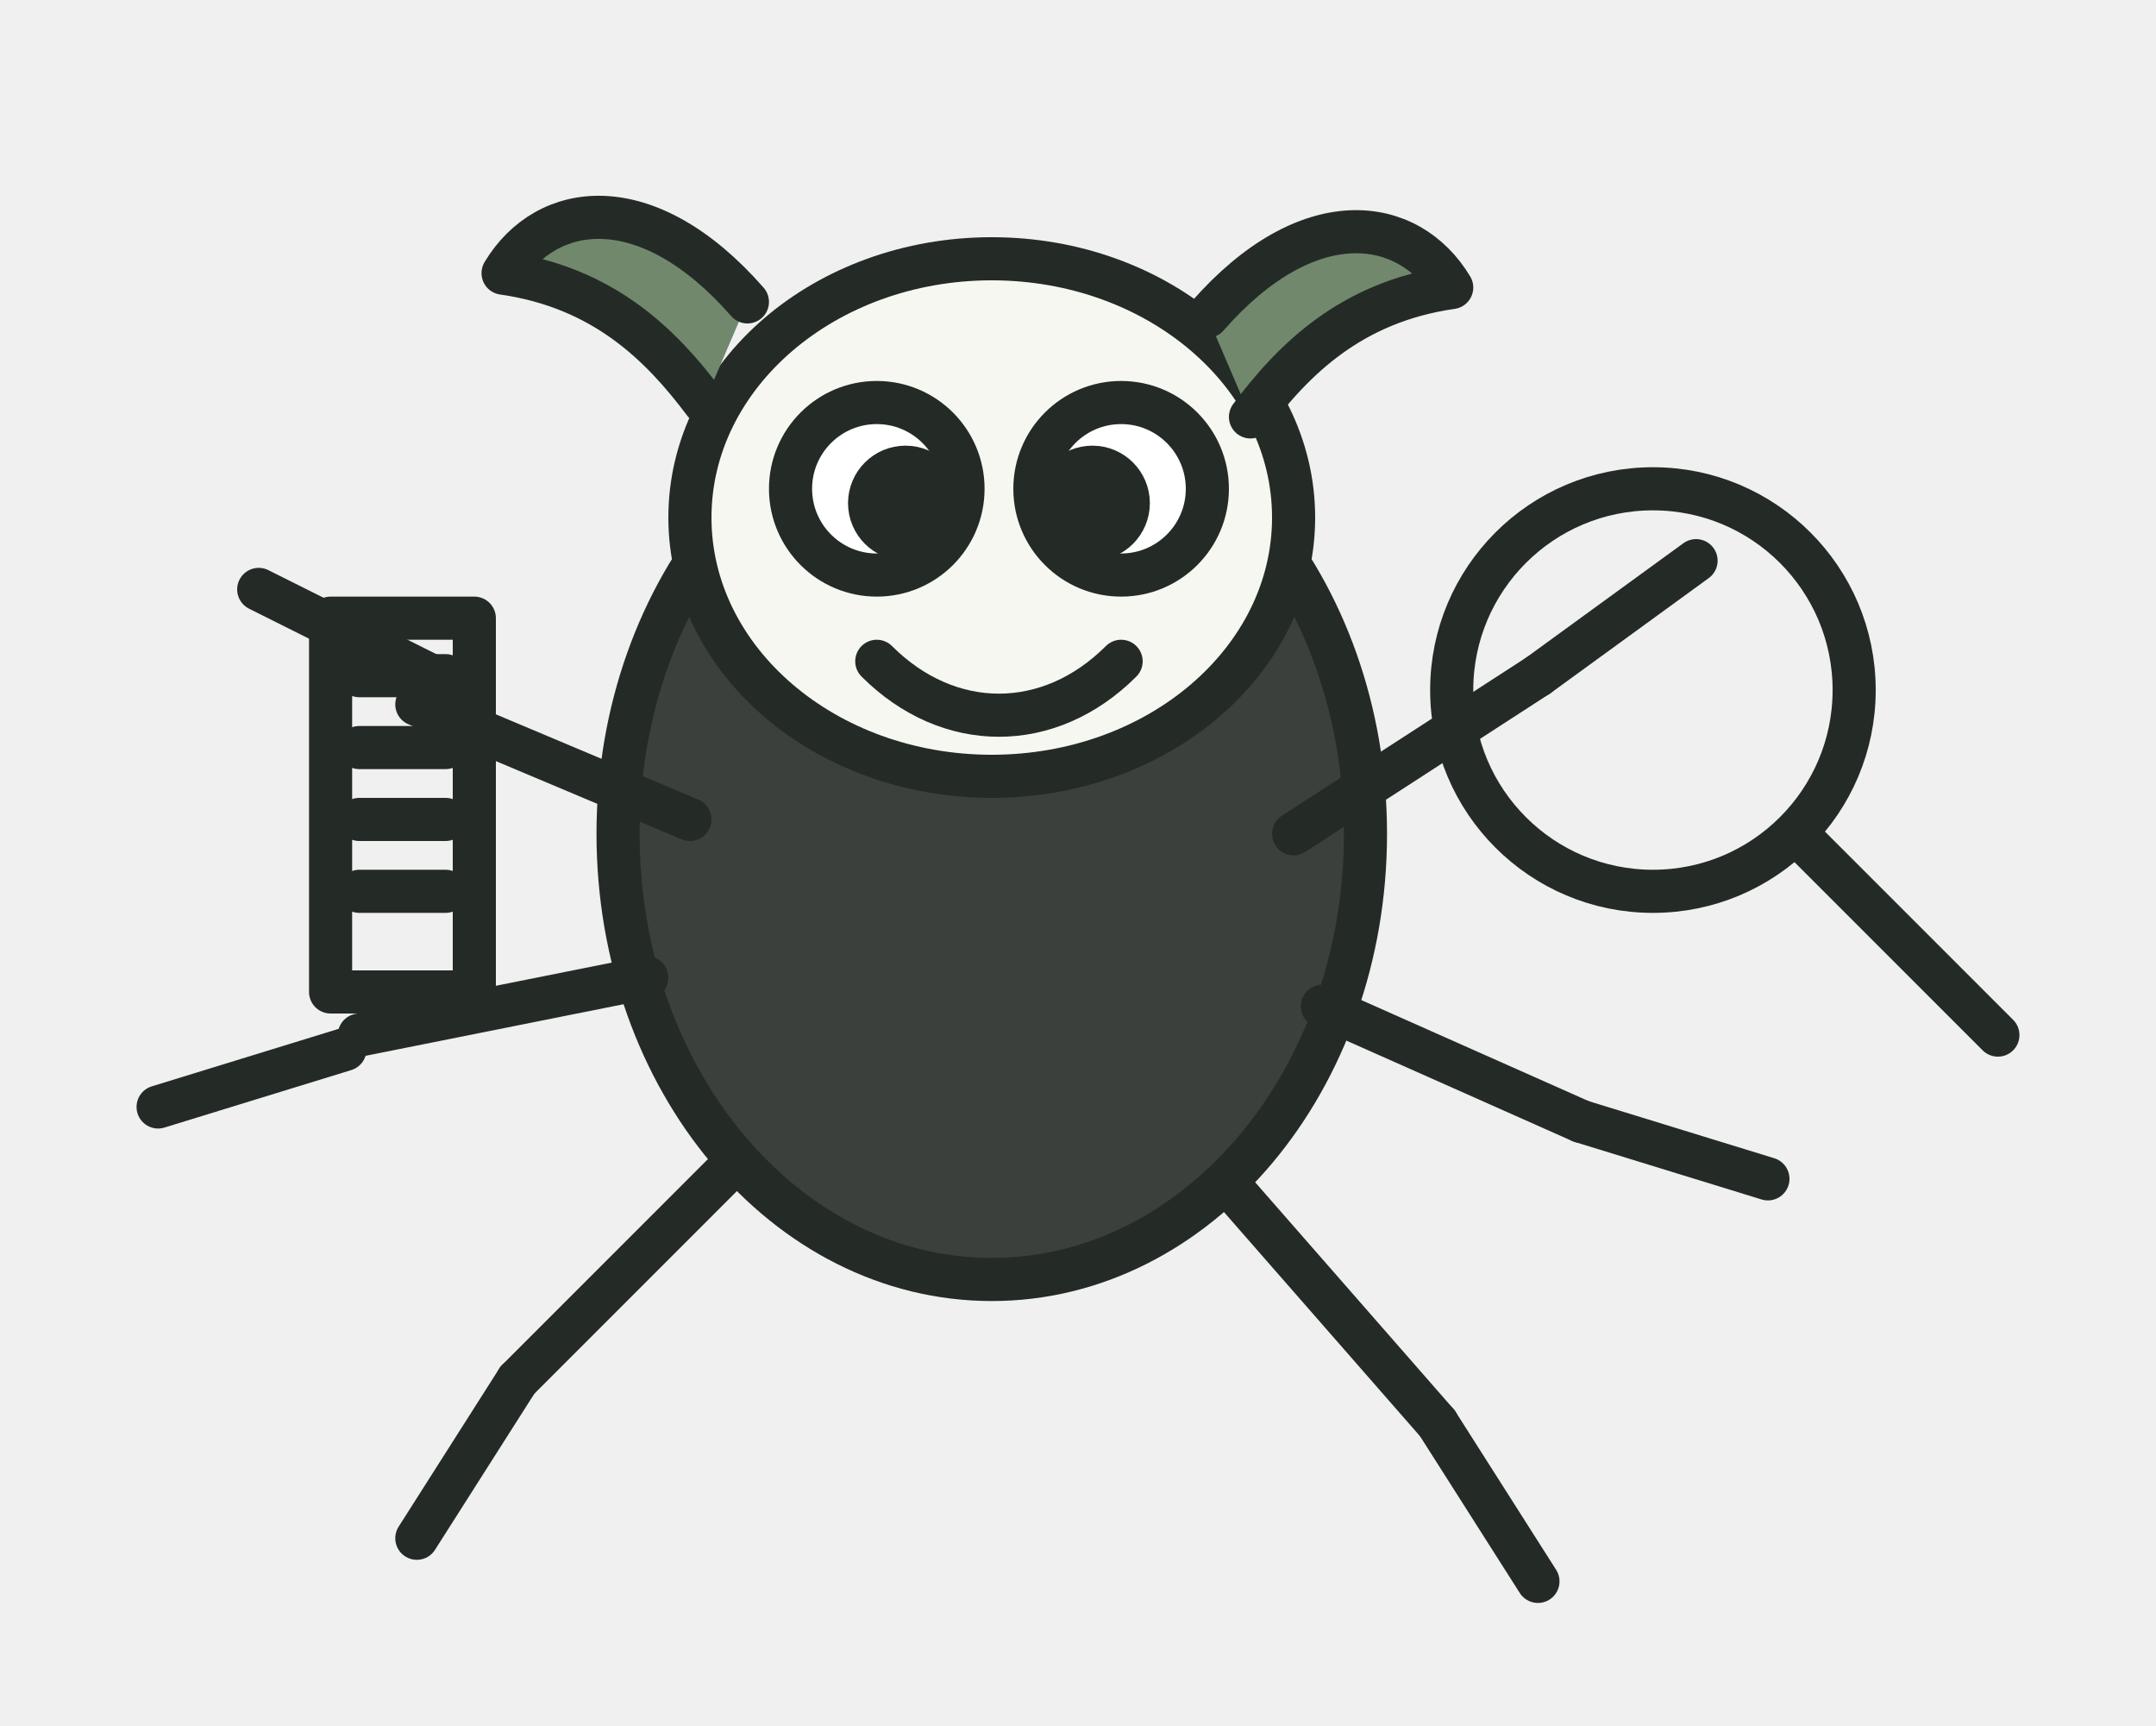
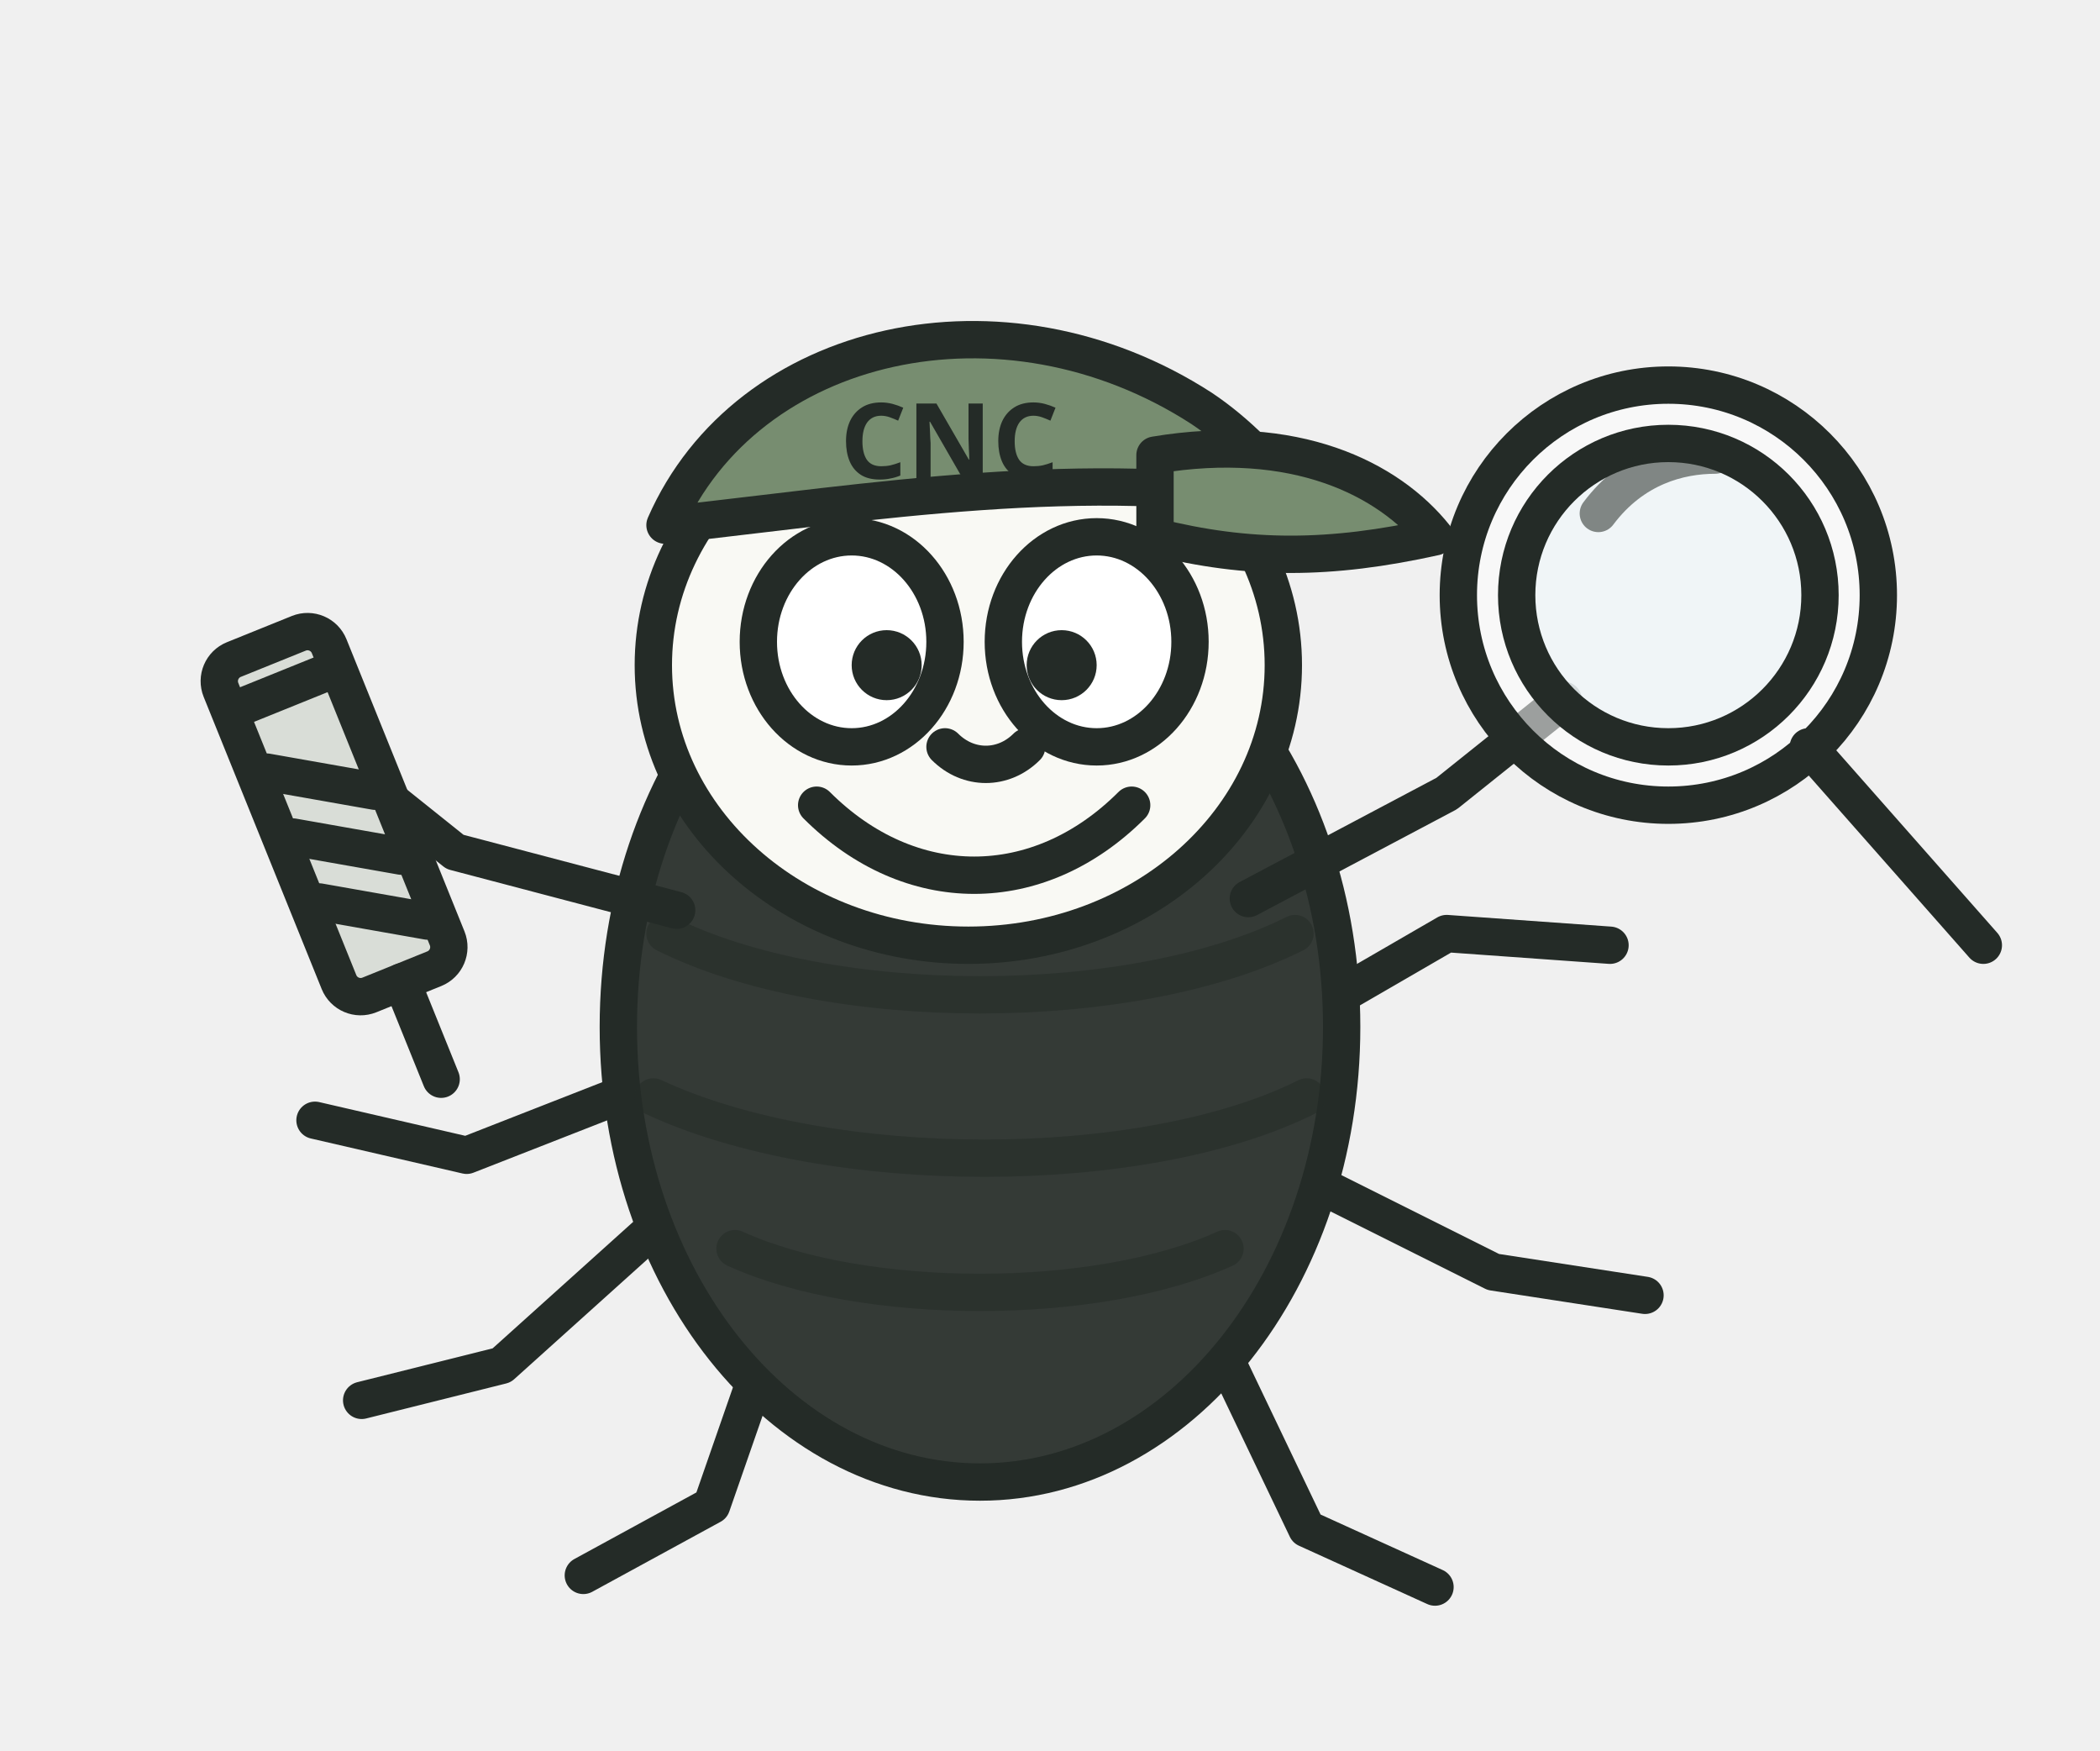
- <svg xmlns="http://www.w3.org/2000/svg" viewBox="0 0 150 120" role="img" aria-labelledby="title desc">
-   <g fill="none" stroke="#242b27" stroke-width="3" stroke-linecap="round" stroke-linejoin="round">
-     <ellipse cx="69" cy="58" rx="26" ry="31" fill="#3b403c" />
-     <ellipse cx="69" cy="36" rx="21" ry="18" fill="#f7f7f2" />
-     <circle cx="61" cy="34" r="6" fill="#fff" />
-     <circle cx="78" cy="34" r="6" fill="#fff" />
-     <circle cx="63" cy="35" r="2.5" fill="#242b27" />
-     <circle cx="76" cy="35" r="2.5" fill="#242b27" />
-     <path d="M61 46c5 5 12 5 17 0" />
-     <path d="M52 21c-7-8-14-7-17-2 7 1 11 5 14 9M84 22c7-8 14-7 17-2-7 1-11 5-14 9" fill="#71886d" />
-     <path d="M48 57 29 49M45 68 25 72M51 81 36 96M90 58l17-11M92 70l18 8M86 83l14 16" />
-     <path d="M30 47 18 41M24 73l-13 4M36 96l-7 11M107 47l11-8M110 78l13 4M100 99l7 11" />
-     <circle cx="115" cy="48" r="14" />
-     <path d="m125 58 14 14" />
-     <path d="M23 43h10v26H23zM25 47h6M25 52h6M25 57h6M25 62h6" />
+ <svg xmlns="http://www.w3.org/2000/svg" viewBox="0 0 180 150" role="img" aria-labelledby="title desc">
+   <g stroke="#242b27" stroke-width="3.2" stroke-linecap="round" stroke-linejoin="round">
+     <g fill="none">
+       <path d="M63 90 40 99 27 96" />
+       <path d="M63 99 43 117 31 120" />
+       <path d="M69 106 61 129 50 135" />
+       <path d="M105 91 124 80 138 81" />
+       <path d="M108 99 128 109 141 111" />
+       <path d="M101 108 112 131 123 136" />
+     </g>
+     <ellipse cx="84" cy="88" rx="31" ry="39" fill="#343a36" />
+     <path d="M57 80c14 7 40 7 54 0M56 94c15 7 42 7 56 0M63 107c11 5 31 5 42 0" fill="none" opacity=".55" />
+     <ellipse cx="83" cy="57" rx="27" ry="24" fill="#f9f9f4" />
+     <path d="M57 45c7-16 29-21 46-10 3 2 6 5 8 8-18-3-36 0-54 2Z" fill="#778d70" />
+     <path d="M99 39c12-2 20 2 24 7-9 2-16 2-24 0Z" fill="#778d70" />
+     <text x="72" y="41" font-size="9" font-family="system-ui, sans-serif" fill="#242b27" stroke="none" font-weight="700">CNC</text>
+     <ellipse cx="73" cy="55" rx="8" ry="9" fill="#fff" />
+     <ellipse cx="94" cy="55" rx="8" ry="9" fill="#fff" />
+     <circle cx="76" cy="57" r="3" fill="#242b27" stroke="none" />
+     <circle cx="91" cy="57" r="3" fill="#242b27" stroke="none" />
+     <path d="M70 69c8 8 19 8 27 0" fill="none" />
+     <path d="M81 64c2 2 5 2 7 0" fill="none" />
+     <path d="M58 78 39 73 29 65" fill="none" />
+     <g transform="translate(12 50) rotate(-22 17 18)">
+       <rect x="11" y="4" width="10" height="31" rx="2" fill="#d9ddd7" />
+       <path d="M12 8h8M12 14l8 5M12 20l8 5M12 26l8 5" fill="none" />
+       <path d="M16 35v9" fill="none" />
+     </g>
+     <path d="M107 77 124 68 134 60" fill="none" />
+     <circle cx="143" cy="51" r="18" fill="#fff" fill-opacity=".55" />
+     <circle cx="143" cy="51" r="13" fill="#edf4f7" fill-opacity=".7" />
+     <path d="m155 64 15 17" fill="none" />
+     <path d="M137 44c3-4 7-5 10-5" fill="none" opacity=".55" />
  </g>
</svg>
